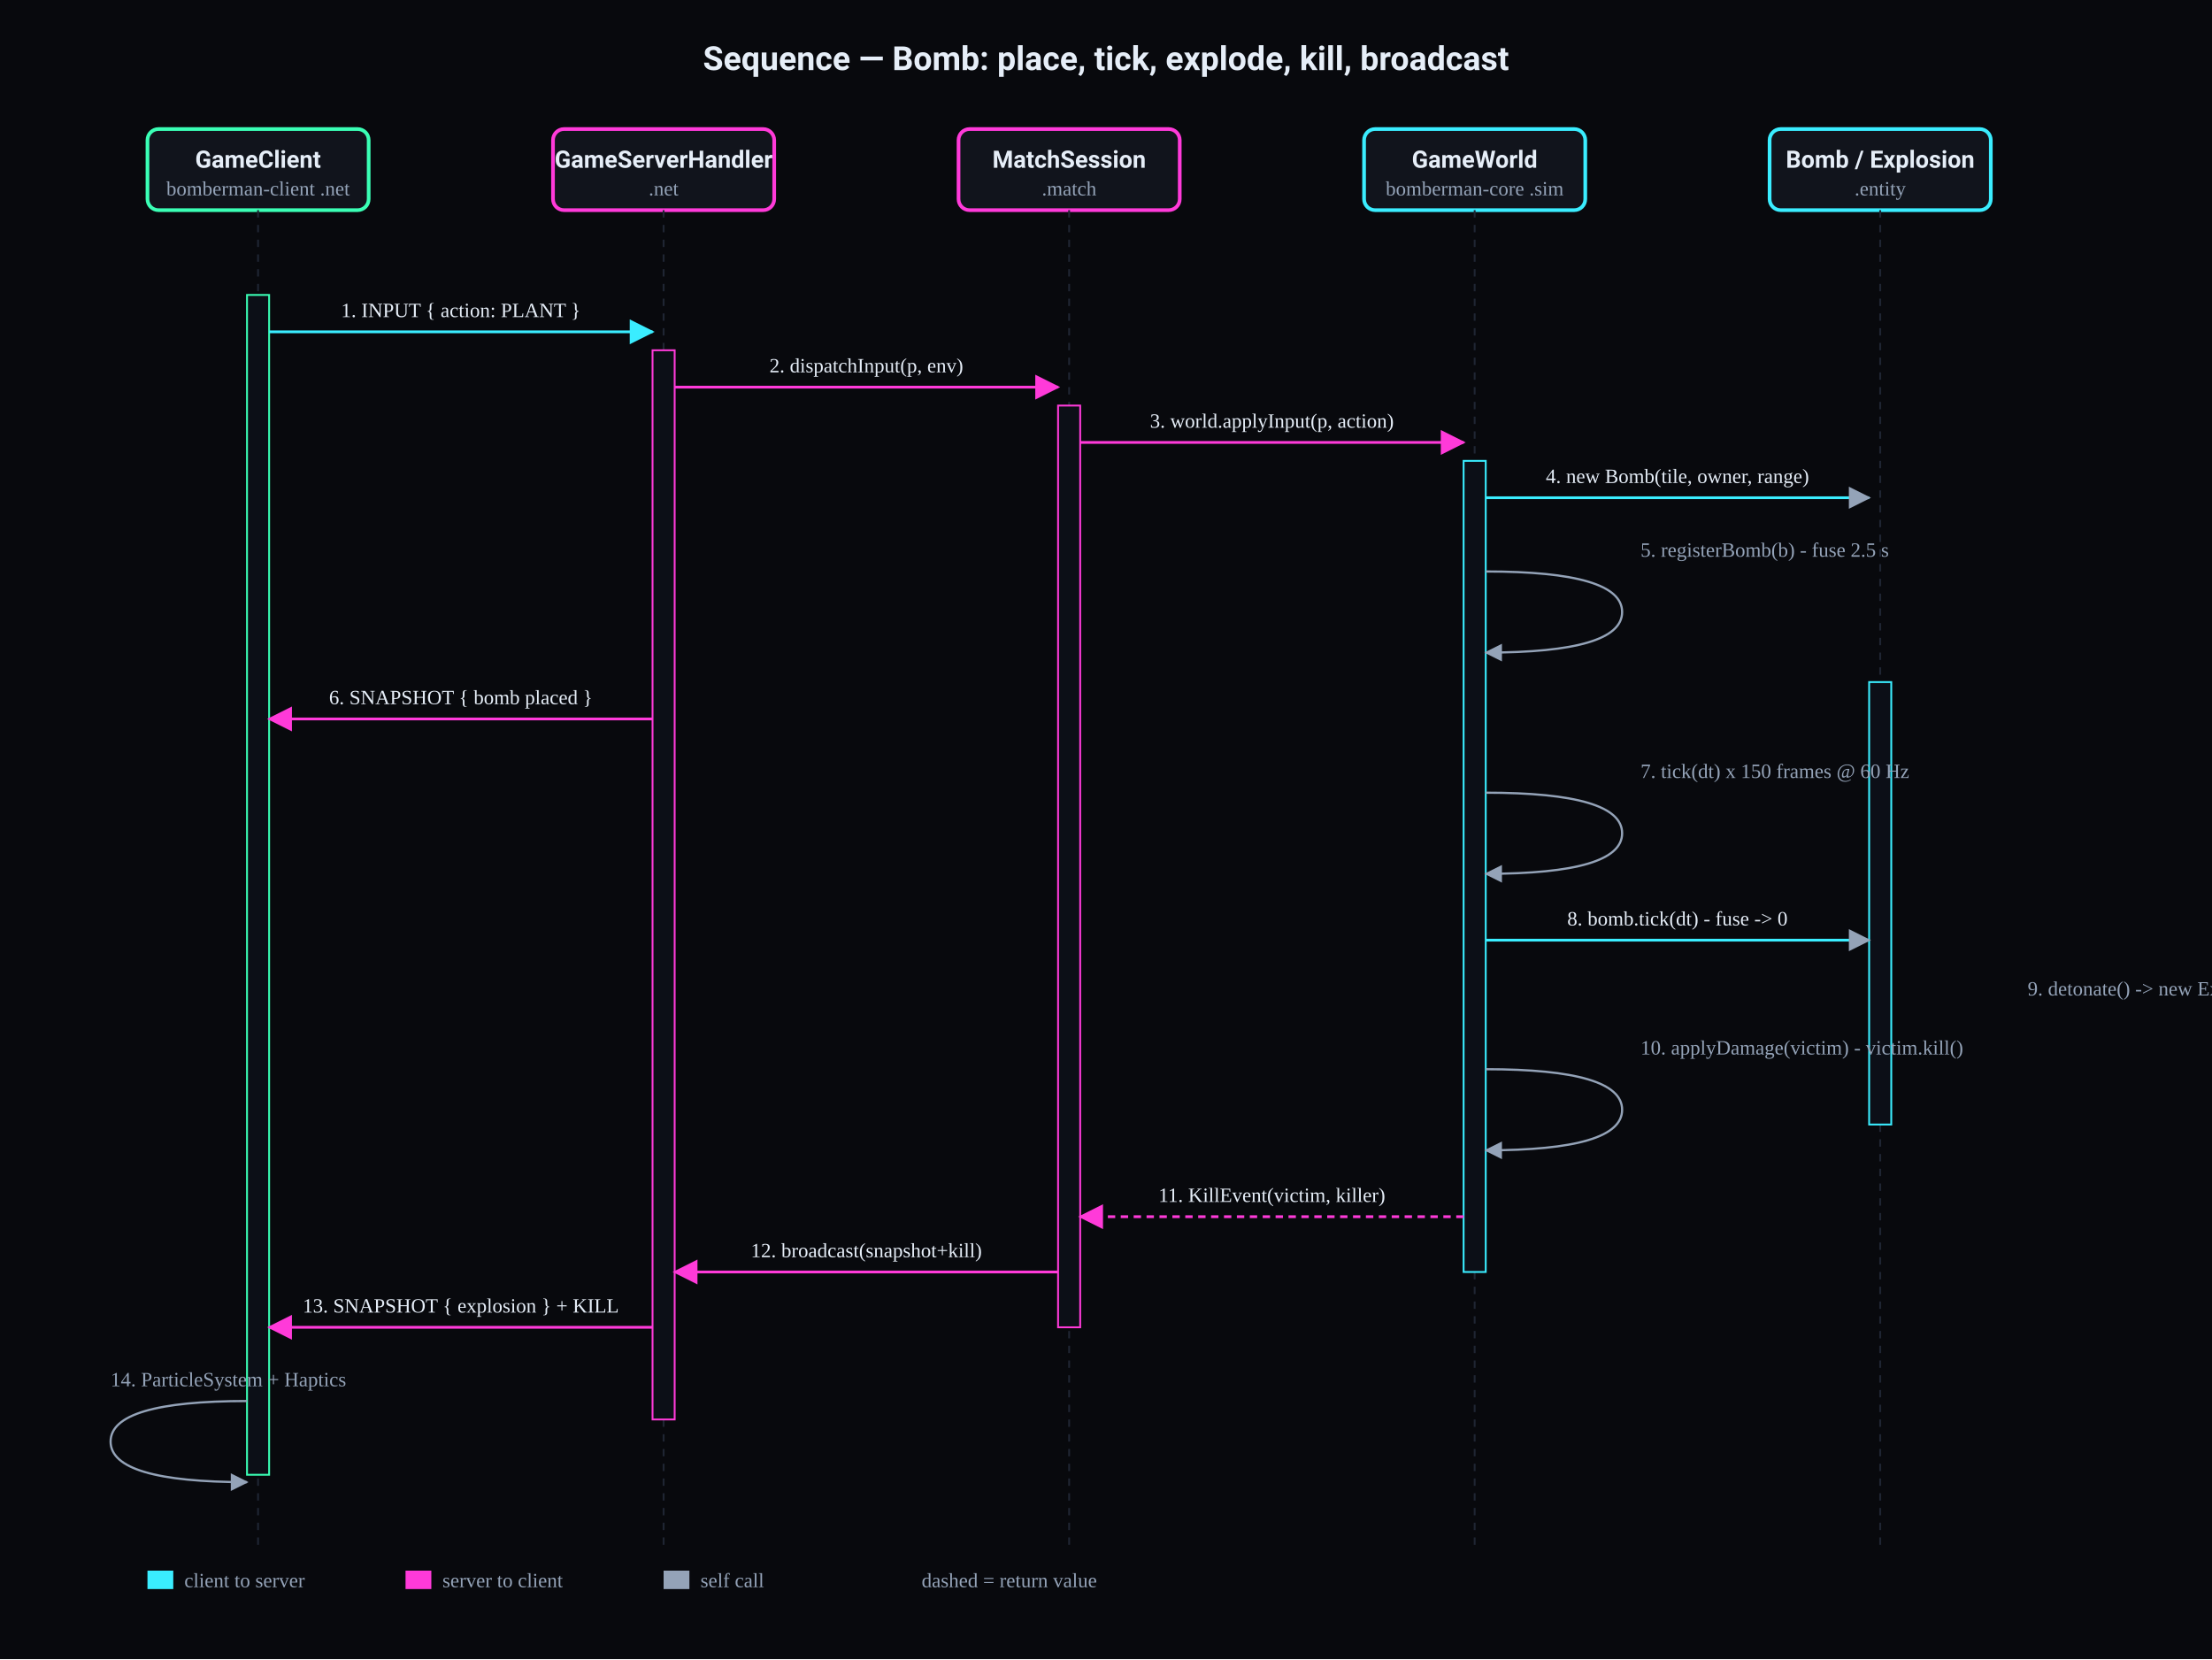
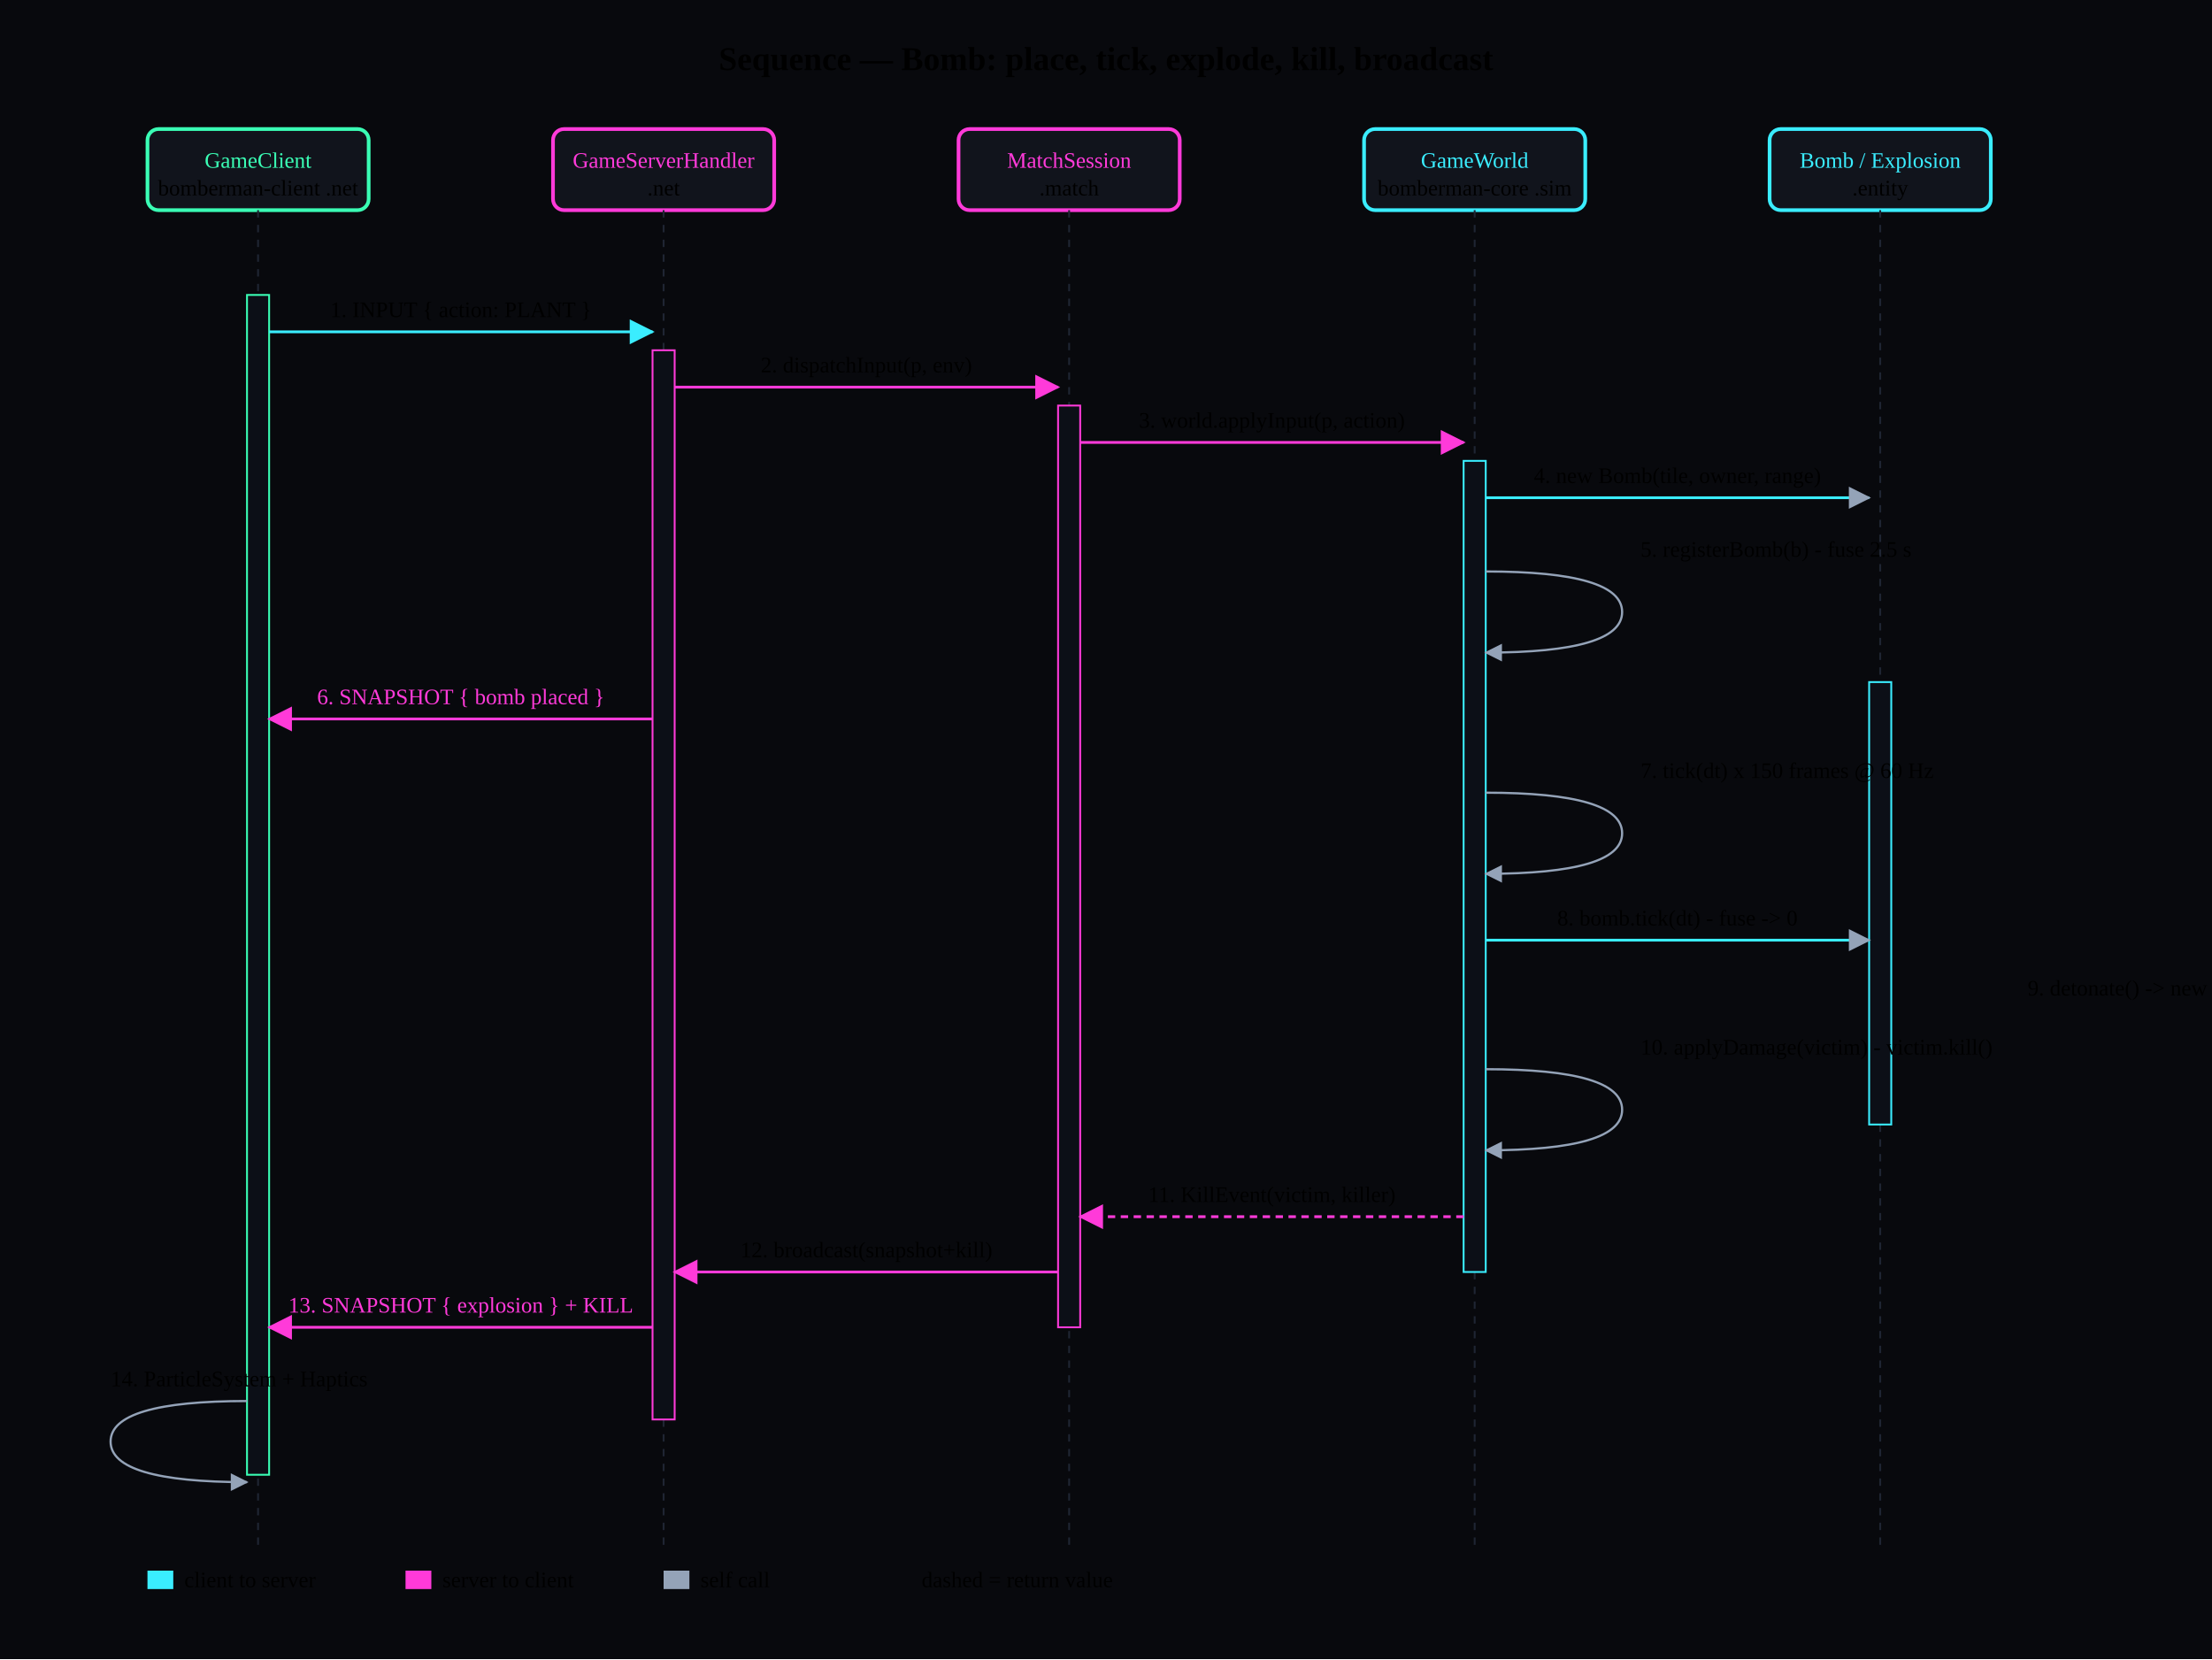
- <svg xmlns="http://www.w3.org/2000/svg" viewBox="0 0 1200 900" preserveAspectRatio="xMidYMid meet" role="img" aria-labelledby="seqTitle seqDesc">
+ <svg xmlns="http://www.w3.org/2000/svg" aria-labelledby="seqTitle seqDesc" viewBox="0 0 1200 900">
  <defs>
-     <marker id="arrC2S" viewBox="0 0 12 12" refX="11" refY="6" markerWidth="9" markerHeight="9" orient="auto">
-       <path d="M0,0 L12,6 L0,12 z" fill="#3aedff" />
+     <marker id="arrC2S" markerHeight="9" markerWidth="9" orient="auto" refX="11" refY="6" viewBox="0 0 12 12">
+       <path fill="#3aedff" d="m0 0 12 6-12 6z" />
    </marker>
-     <marker id="arrS2C" viewBox="0 0 12 12" refX="11" refY="6" markerWidth="9" markerHeight="9" orient="auto">
-       <path d="M0,0 L12,6 L0,12 z" fill="#ff3ad9" />
+     <marker id="arrS2C" markerHeight="9" markerWidth="9" orient="auto" refX="11" refY="6" viewBox="0 0 12 12">
+       <path fill="#ff3ad9" d="m0 0 12 6-12 6z" />
    </marker>
-     <marker id="arrSelf" viewBox="0 0 12 12" refX="11" refY="6" markerWidth="8" markerHeight="8" orient="auto">
-       <path d="M0,0 L12,6 L0,12 z" fill="#94a3b8" />
+     <marker id="arrSelf" markerHeight="8" markerWidth="8" orient="auto" refX="11" refY="6" viewBox="0 0 12 12">
+       <path fill="#94a3b8" d="m0 0 12 6-12 6z" />
    </marker>
-     <style>
-       .lbl { font-family: -apple-system, "Segoe UI", Roboto, sans-serif; fill: #e6eef8; }
-       .head { font-weight: 700; font-size: 13px; }
-       .sub { font-size: 11px; fill: #94a3b8; }
-       .msg { font-size: 11px; fill: #e6eef8; }
-       .msgD { font-size: 11px; fill: #94a3b8; }
-       .ttl { font-weight: 700; font-size: 18px; }
-     </style>
  </defs>
-   <rect width="1200" height="900" fill="#08090d" />
-   <text x="600" y="38" class="lbl ttl" text-anchor="middle">Sequence — Bomb: place, tick, explode, kill, broadcast</text>
-   <g>
-     <rect x="80" y="70" width="120" height="44" rx="6" fill="#11141c" stroke="#3affb5" stroke-width="2" />
-     <text x="140" y="91" class="lbl head" text-anchor="middle" fill="#3affb5">GameClient</text>
-     <text x="140" y="106" class="sub" text-anchor="middle">bomberman-client .net</text>
-   </g>
-   <g>
-     <rect x="300" y="70" width="120" height="44" rx="6" fill="#11141c" stroke="#ff3ad9" stroke-width="2" />
-     <text x="360" y="91" class="lbl head" text-anchor="middle" fill="#ff3ad9">GameServerHandler</text>
-     <text x="360" y="106" class="sub" text-anchor="middle">.net</text>
-   </g>
-   <g>
-     <rect x="520" y="70" width="120" height="44" rx="6" fill="#11141c" stroke="#ff3ad9" stroke-width="2" />
-     <text x="580" y="91" class="lbl head" text-anchor="middle" fill="#ff3ad9">MatchSession</text>
-     <text x="580" y="106" class="sub" text-anchor="middle">.match</text>
-   </g>
-   <g>
-     <rect x="740" y="70" width="120" height="44" rx="6" fill="#11141c" stroke="#3aedff" stroke-width="2" />
-     <text x="800" y="91" class="lbl head" text-anchor="middle" fill="#3aedff">GameWorld</text>
-     <text x="800" y="106" class="sub" text-anchor="middle">bomberman-core .sim</text>
-   </g>
-   <g>
-     <rect x="960" y="70" width="120" height="44" rx="6" fill="#11141c" stroke="#3aedff" stroke-width="2" />
-     <text x="1020" y="91" class="lbl head" text-anchor="middle" fill="#3aedff">Bomb / Explosion</text>
-     <text x="1020" y="106" class="sub" text-anchor="middle">.entity</text>
-   </g>
-   <line x1="140" y1="114" x2="140" y2="840" stroke="#1f2533" stroke-width="1" stroke-dasharray="4 4" />
-   <line x1="360" y1="114" x2="360" y2="840" stroke="#1f2533" stroke-width="1" stroke-dasharray="4 4" />
-   <line x1="580" y1="114" x2="580" y2="840" stroke="#1f2533" stroke-width="1" stroke-dasharray="4 4" />
-   <line x1="800" y1="114" x2="800" y2="840" stroke="#1f2533" stroke-width="1" stroke-dasharray="4 4" />
-   <line x1="1020" y1="114" x2="1020" y2="840" stroke="#1f2533" stroke-width="1" stroke-dasharray="4 4" />
-   <rect x="134" y="160" width="12" height="640" fill="#0c0f17" stroke="#3affb5" />
-   <rect x="354" y="190" width="12" height="580" fill="#0c0f17" stroke="#ff3ad9" />
-   <rect x="574" y="220" width="12" height="500" fill="#0c0f17" stroke="#ff3ad9" />
-   <rect x="794" y="250" width="12" height="440" fill="#0c0f17" stroke="#3aedff" />
-   <rect x="1014" y="370" width="12" height="240" fill="#0c0f17" stroke="#3aedff" />
-   <text x="250" y="172" class="msg" text-anchor="middle">1. INPUT { action: PLANT }</text>
-   <line x1="146" y1="180" x2="354" y2="180" stroke="#3aedff" stroke-width="1.5" marker-end="url(#arrC2S)" />
-   <text x="470" y="202" class="msg" text-anchor="middle">2. dispatchInput(p, env)</text>
-   <line x1="366" y1="210" x2="574" y2="210" stroke="#ff3ad9" stroke-width="1.5" marker-end="url(#arrS2C)" />
-   <text x="690" y="232" class="msg" text-anchor="middle">3. world.applyInput(p, action)</text>
-   <line x1="586" y1="240" x2="794" y2="240" stroke="#ff3ad9" stroke-width="1.5" marker-end="url(#arrS2C)" />
-   <text x="910" y="262" class="msg" text-anchor="middle">4. new Bomb(tile, owner, range)</text>
-   <line x1="806" y1="270" x2="1014" y2="270" stroke="#3aedff" stroke-width="1.5" marker-end="url(#arrSelf)" />
-   <text x="890" y="302" class="msgD">5. registerBomb(b) - fuse 2.5 s</text>
-   <path d="M 806 310 Q 880 310 880 332 Q 880 354 806 354" fill="none" stroke="#94a3b8" stroke-width="1.2" marker-end="url(#arrSelf)" />
-   <text x="250" y="382" class="msg" text-anchor="middle" fill="#ff3ad9">6. SNAPSHOT { bomb placed }</text>
-   <line x1="354" y1="390" x2="146" y2="390" stroke="#ff3ad9" stroke-width="1.5" marker-end="url(#arrS2C)" />
-   <text x="890" y="422" class="msgD">7. tick(dt) x 150 frames @ 60 Hz</text>
-   <path d="M 806 430 Q 880 430 880 452 Q 880 474 806 474" fill="none" stroke="#94a3b8" stroke-width="1.2" marker-end="url(#arrSelf)" />
-   <text x="910" y="502" class="msg" text-anchor="middle">8. bomb.tick(dt) - fuse -&gt; 0</text>
-   <line x1="806" y1="510" x2="1014" y2="510" stroke="#3aedff" stroke-width="1.5" marker-end="url(#arrSelf)" />
-   <text x="1100" y="540" class="msgD" text-anchor="start">9. detonate() -&gt; new Explosion(range)</text>
-   <text x="890" y="572" class="msgD">10. applyDamage(victim) - victim.kill()</text>
-   <path d="M 806 580 Q 880 580 880 602 Q 880 624 806 624" fill="none" stroke="#94a3b8" stroke-width="1.2" marker-end="url(#arrSelf)" />
-   <text x="690" y="652" class="msg" text-anchor="middle">11. KillEvent(victim, killer)</text>
-   <line x1="794" y1="660" x2="586" y2="660" stroke="#ff3ad9" stroke-width="1.5" marker-end="url(#arrS2C)" stroke-dasharray="4 3" />
-   <text x="470" y="682" class="msg" text-anchor="middle">12. broadcast(snapshot+kill)</text>
-   <line x1="574" y1="690" x2="366" y2="690" stroke="#ff3ad9" stroke-width="1.5" marker-end="url(#arrS2C)" />
-   <text x="250" y="712" class="msg" text-anchor="middle" fill="#ff3ad9">13. SNAPSHOT { explosion } + KILL</text>
-   <line x1="354" y1="720" x2="146" y2="720" stroke="#ff3ad9" stroke-width="1.5" marker-end="url(#arrS2C)" />
-   <text x="60" y="752" class="msgD" text-anchor="start">14. ParticleSystem + Haptics</text>
-   <path d="M 134 760 Q 60 760 60 782 Q 60 804 134 804" fill="none" stroke="#94a3b8" stroke-width="1.2" marker-end="url(#arrSelf)" />
-   <g>
-     <rect x="80" y="852" width="14" height="10" fill="#3aedff" />
-     <text x="100" y="861" class="msgD">client to server</text>
-     <rect x="220" y="852" width="14" height="10" fill="#ff3ad9" />
-     <text x="240" y="861" class="msgD">server to client</text>
-     <rect x="360" y="852" width="14" height="10" fill="#94a3b8" />
-     <text x="380" y="861" class="msgD">self call</text>
-     <text x="500" y="861" class="msgD">dashed = return value</text>
-   </g>
+   <path fill="#08090d" d="M0 0h1200v900H0z" />
+   <text x="600" y="38" style="font-weight:700;font-size:18px" text-anchor="middle">Sequence — Bomb: place, tick, explode, kill, broadcast</text>
+   <rect width="120" height="44" x="80" y="70" fill="#11141c" stroke="#3affb5" stroke-width="2" rx="6" />
+   <text x="140" y="91" fill="#3affb5" text-anchor="middle">GameClient</text>
+   <text x="140" y="106" text-anchor="middle">bomberman-client .net</text>
+   <rect width="120" height="44" x="300" y="70" fill="#11141c" stroke="#ff3ad9" stroke-width="2" rx="6" />
+   <text x="360" y="91" fill="#ff3ad9" text-anchor="middle">GameServerHandler</text>
+   <text x="360" y="106" text-anchor="middle">.net</text>
+   <rect width="120" height="44" x="520" y="70" fill="#11141c" stroke="#ff3ad9" stroke-width="2" rx="6" />
+   <text x="580" y="91" fill="#ff3ad9" text-anchor="middle">MatchSession</text>
+   <text x="580" y="106" text-anchor="middle">.match</text>
+   <rect width="120" height="44" x="740" y="70" fill="#11141c" stroke="#3aedff" stroke-width="2" rx="6" />
+   <text x="800" y="91" fill="#3aedff" text-anchor="middle">GameWorld</text>
+   <text x="800" y="106" text-anchor="middle">bomberman-core .sim</text>
+   <rect width="120" height="44" x="960" y="70" fill="#11141c" stroke="#3aedff" stroke-width="2" rx="6" />
+   <text x="1020" y="91" fill="#3aedff" text-anchor="middle">Bomb / Explosion</text>
+   <text x="1020" y="106" text-anchor="middle">.entity</text>
+   <path stroke="#1f2533" stroke-dasharray="4 4" d="M140 114v726m220-726v726m220-726v726m220-726v726m220-726v726" />
+   <path fill="#0c0f17" stroke="#3affb5" d="M134 160h12v640h-12z" />
+   <path fill="#0c0f17" stroke="#ff3ad9" d="M354 190h12v580h-12zm220 30h12v500h-12z" />
+   <path fill="#0c0f17" stroke="#3aedff" d="M794 250h12v440h-12zm220 120h12v240h-12z" />
+   <text x="250" y="172" text-anchor="middle">1. INPUT { action: PLANT }</text>
+   <path stroke="#3aedff" stroke-width="1.5" marker-end="url(#arrC2S)" d="M146 180h208" />
+   <text x="470" y="202" text-anchor="middle">2. dispatchInput(p, env)</text>
+   <path stroke="#ff3ad9" stroke-width="1.5" marker-end="url(#arrS2C)" d="M366 210h208" />
+   <text x="690" y="232" text-anchor="middle">3. world.applyInput(p, action)</text>
+   <path stroke="#ff3ad9" stroke-width="1.5" marker-end="url(#arrS2C)" d="M586 240h208" />
+   <text x="910" y="262" text-anchor="middle">4. new Bomb(tile, owner, range)</text>
+   <path stroke="#3aedff" stroke-width="1.5" marker-end="url(#arrSelf)" d="M806 270h208" />
+   <text x="890" y="302">5. registerBomb(b) - fuse 2.5 s</text>
+   <path fill="none" stroke="#94a3b8" stroke-width="1.2" marker-end="url(#arrSelf)" d="M806 310q74 0 74 22t-74 22" />
+   <text x="250" y="382" fill="#ff3ad9" text-anchor="middle">6. SNAPSHOT { bomb placed }</text>
+   <path stroke="#ff3ad9" stroke-width="1.5" marker-end="url(#arrS2C)" d="M354 390H146" />
+   <text x="890" y="422">7. tick(dt) x 150 frames @ 60 Hz</text>
+   <path fill="none" stroke="#94a3b8" stroke-width="1.2" marker-end="url(#arrSelf)" d="M806 430q74 0 74 22t-74 22" />
+   <text x="910" y="502" text-anchor="middle">8. bomb.tick(dt) - fuse -&gt; 0</text>
+   <path stroke="#3aedff" stroke-width="1.5" marker-end="url(#arrSelf)" d="M806 510h208" />
+   <text x="1100" y="540">9. detonate() -&gt; new Explosion(range)</text>
+   <text x="890" y="572">10. applyDamage(victim) - victim.kill()</text>
+   <path fill="none" stroke="#94a3b8" stroke-width="1.2" marker-end="url(#arrSelf)" d="M806 580q74 0 74 22t-74 22" />
+   <text x="690" y="652" text-anchor="middle">11. KillEvent(victim, killer)</text>
+   <path stroke="#ff3ad9" stroke-dasharray="4 3" stroke-width="1.5" marker-end="url(#arrS2C)" d="M794 660H586" />
+   <text x="470" y="682" text-anchor="middle">12. broadcast(snapshot+kill)</text>
+   <path stroke="#ff3ad9" stroke-width="1.5" marker-end="url(#arrS2C)" d="M574 690H366" />
+   <text x="250" y="712" fill="#ff3ad9" text-anchor="middle">13. SNAPSHOT { explosion } + KILL</text>
+   <path stroke="#ff3ad9" stroke-width="1.5" marker-end="url(#arrS2C)" d="M354 720H146" />
+   <text x="60" y="752">14. ParticleSystem + Haptics</text>
+   <path fill="none" stroke="#94a3b8" stroke-width="1.2" marker-end="url(#arrSelf)" d="M134 760q-74 0-74 22t74 22" />
+   <path fill="#3aedff" d="M80 852h14v10H80z" />
+   <text x="100" y="861">client to server</text>
+   <path fill="#ff3ad9" d="M220 852h14v10h-14z" />
+   <text x="240" y="861">server to client</text>
+   <path fill="#94a3b8" d="M360 852h14v10h-14z" />
+   <text x="380" y="861">self call</text>
+   <text x="500" y="861">dashed = return value</text>
</svg>
